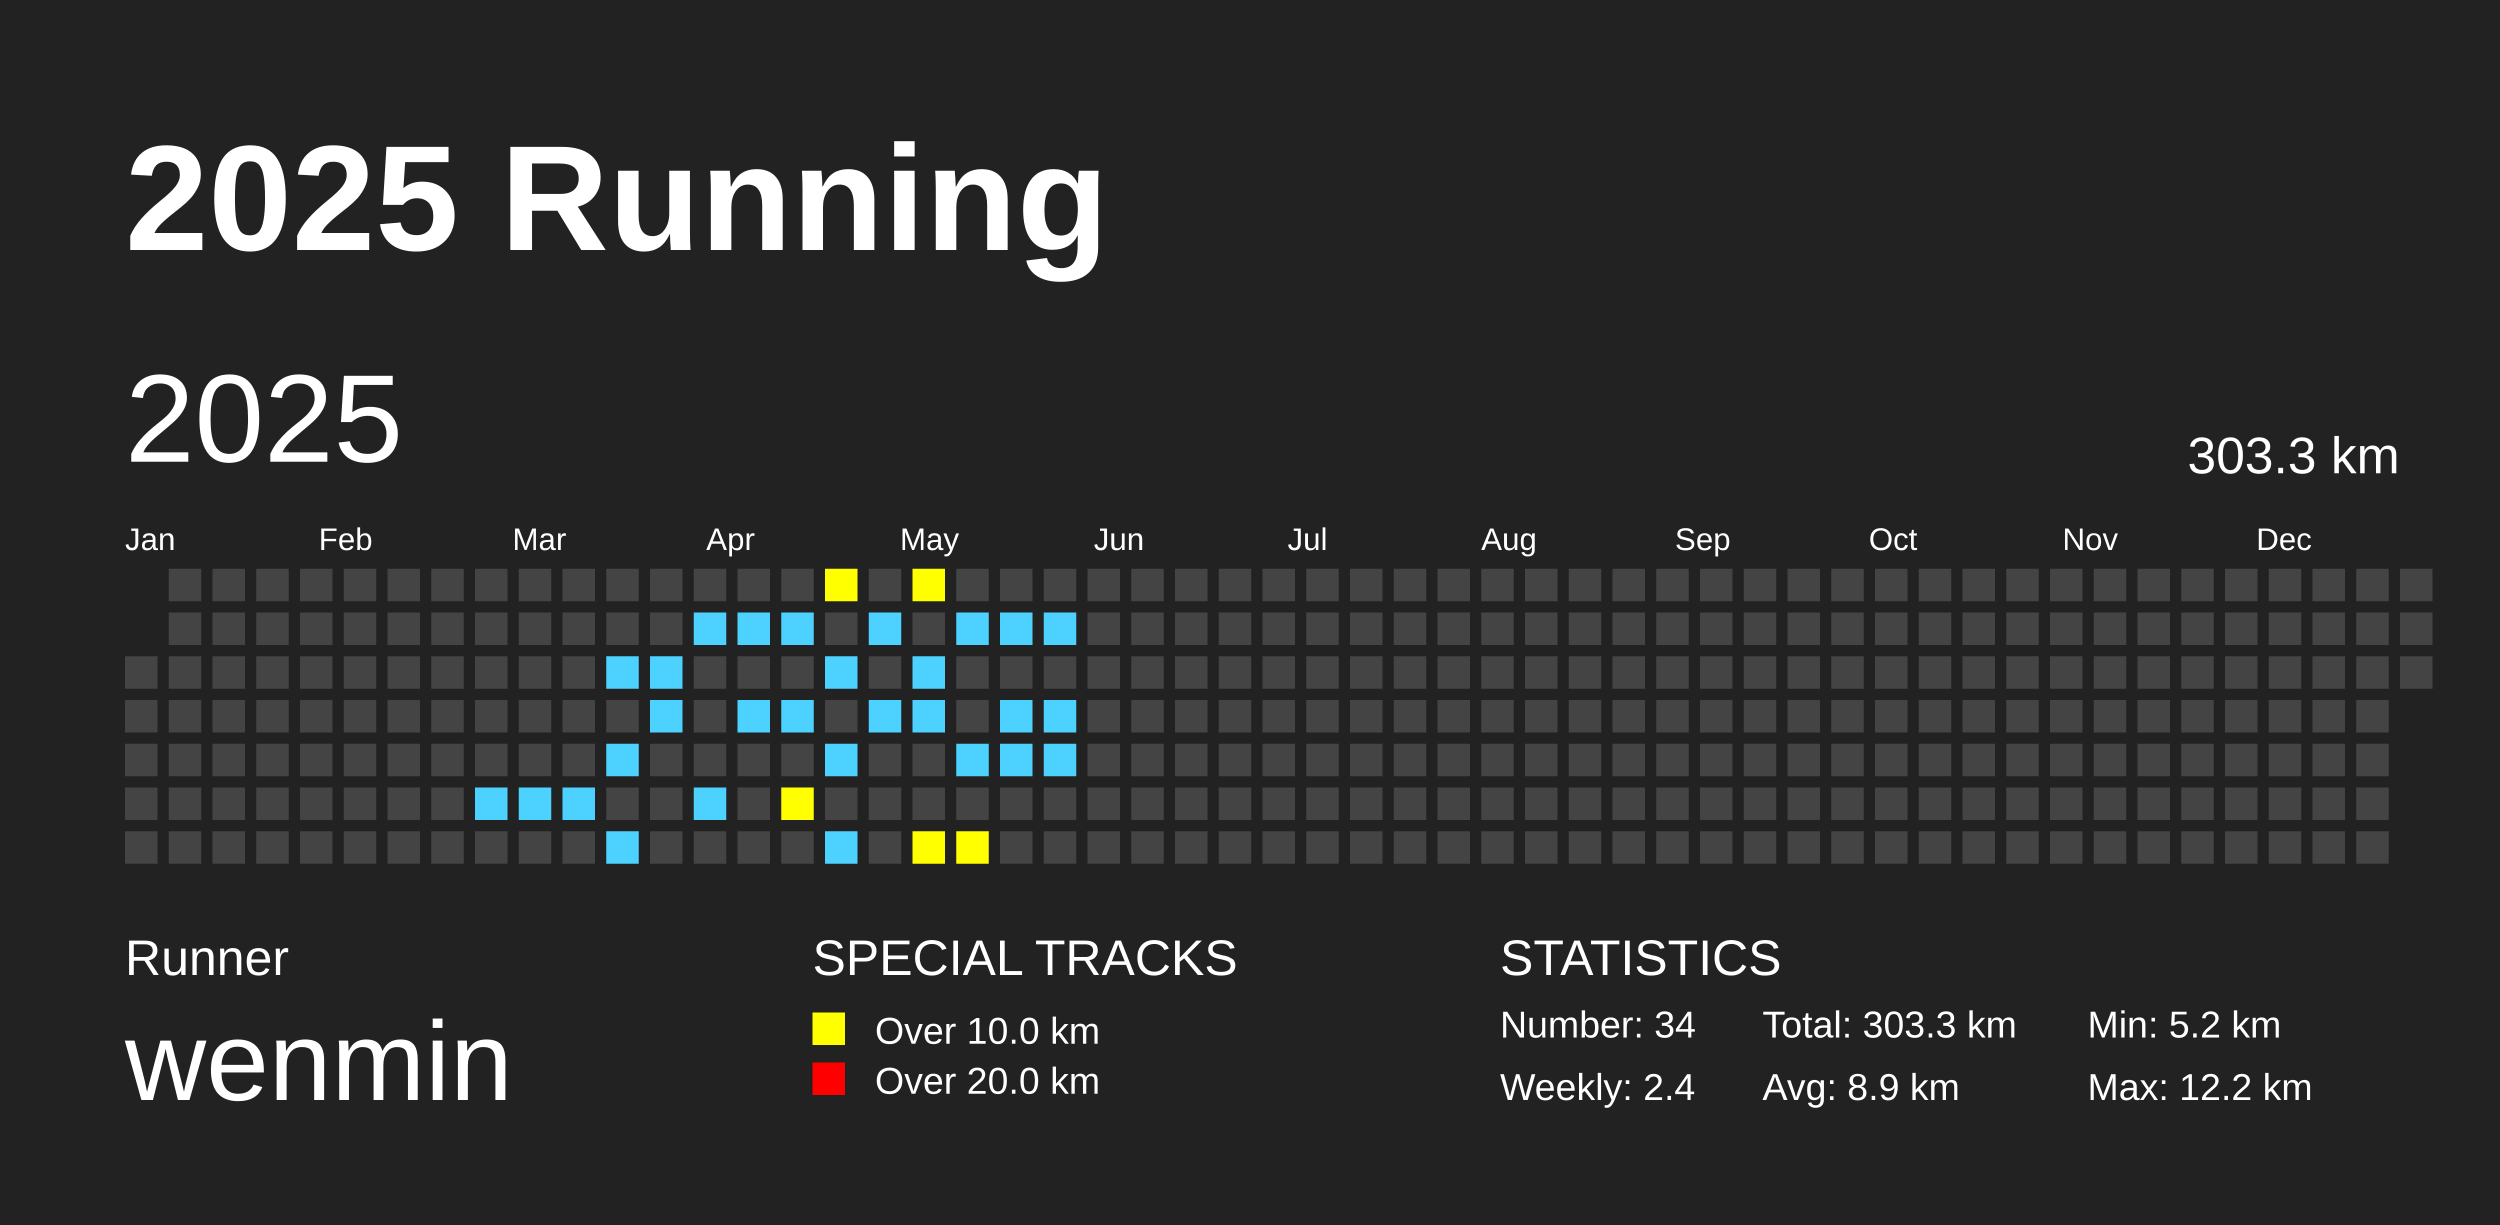
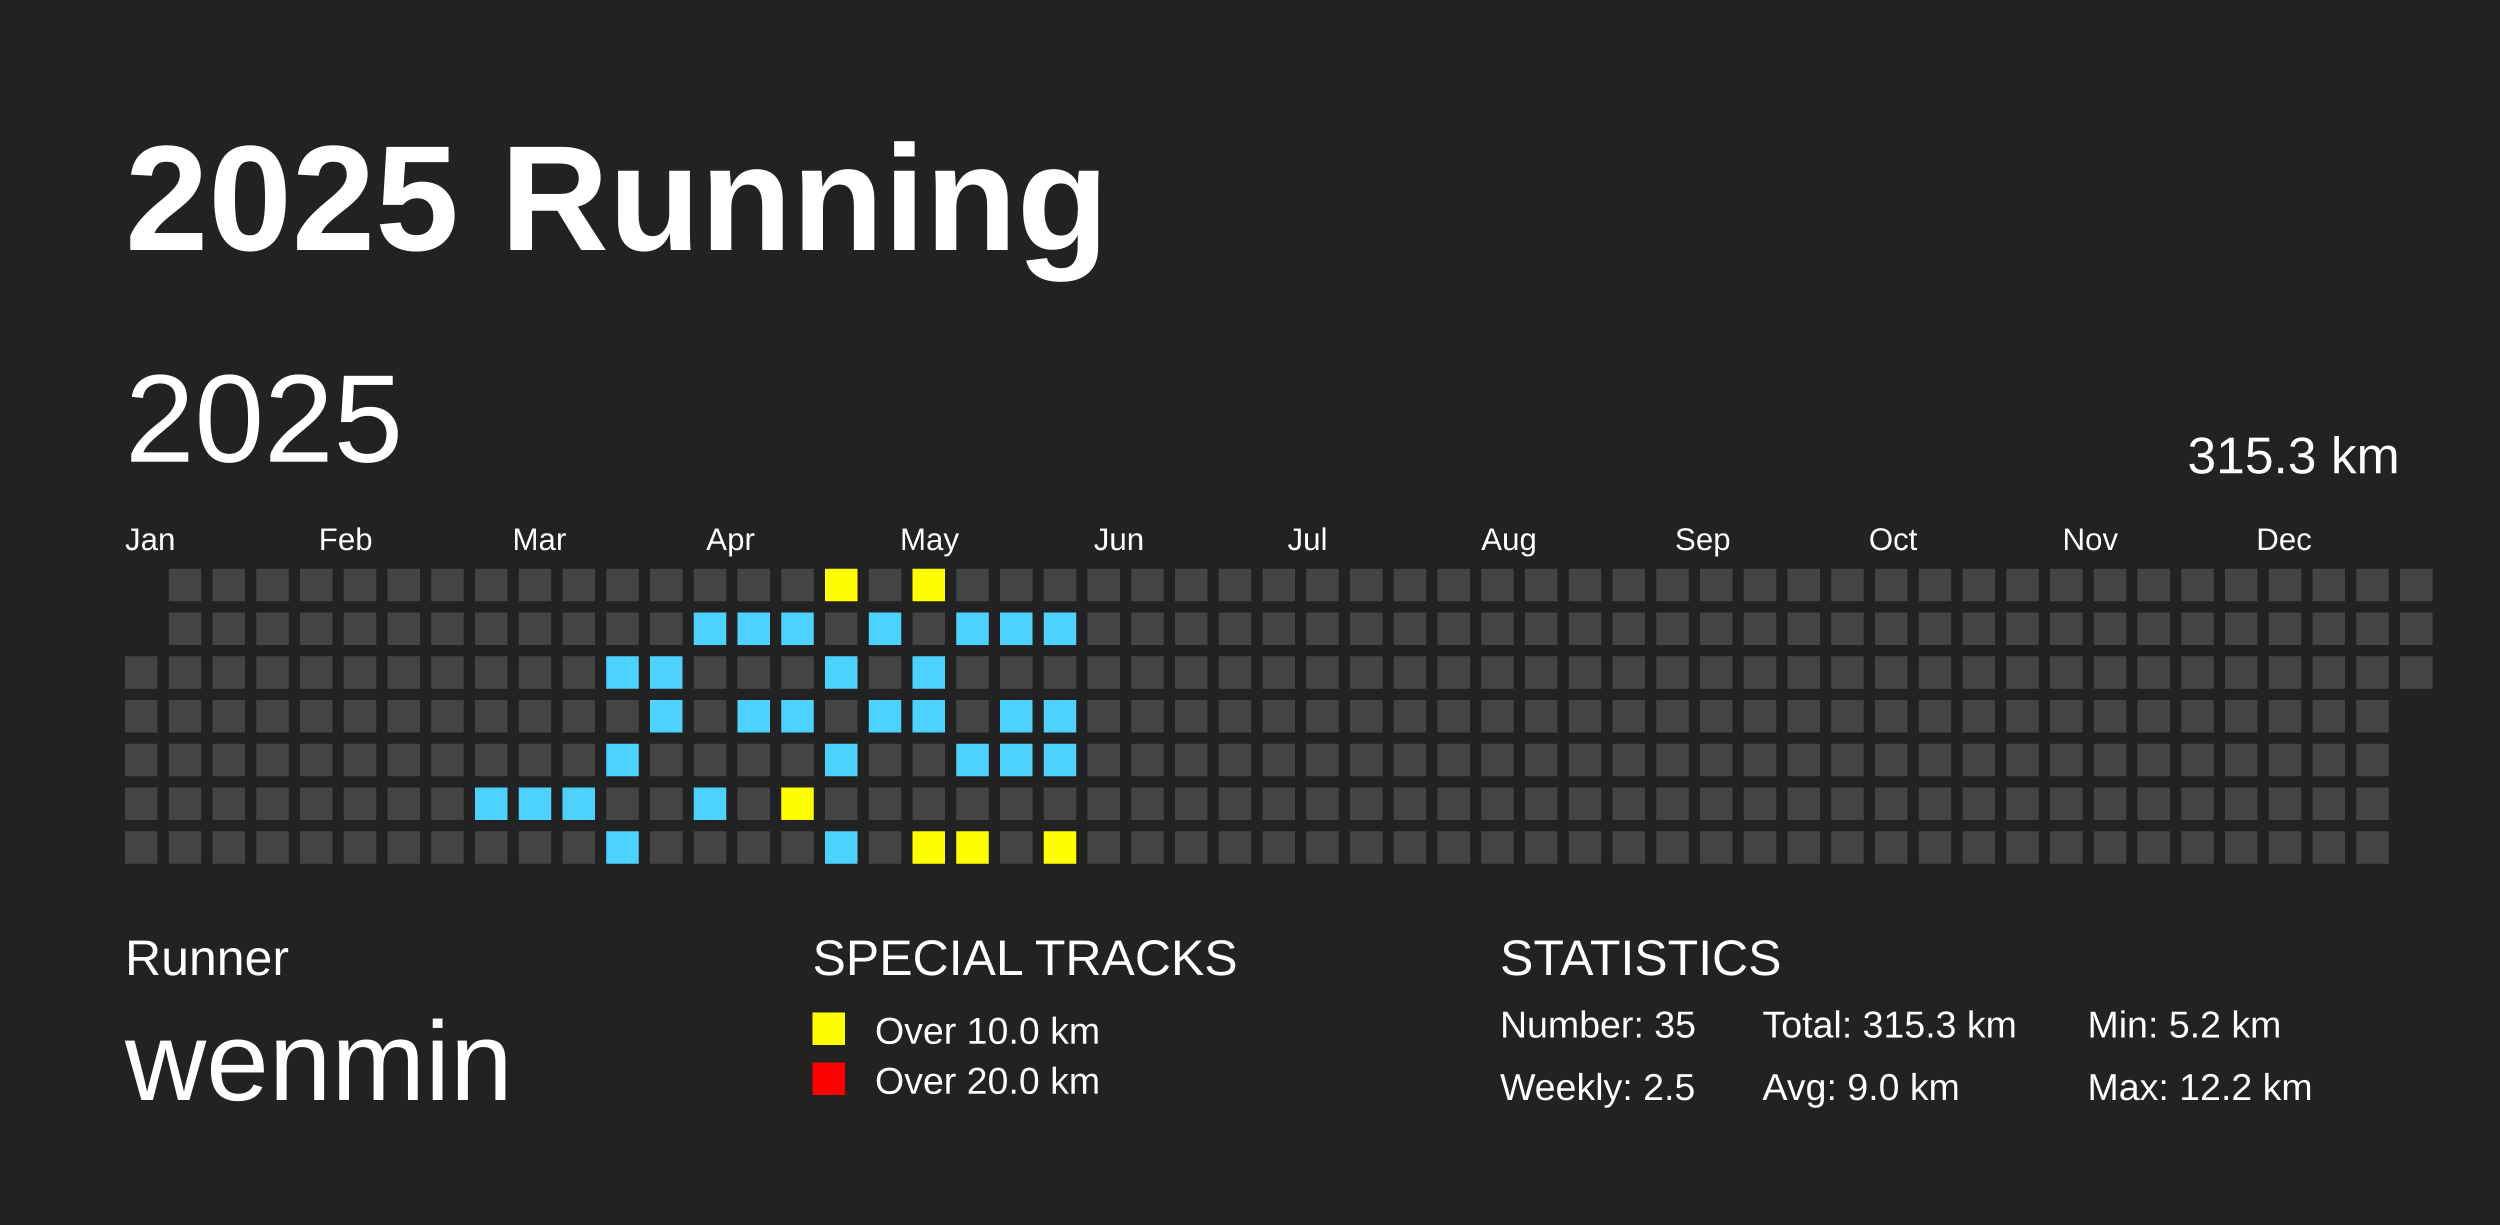
<svg xmlns="http://www.w3.org/2000/svg" baseProfile="full" height="98mm" version="1.1" viewBox="0,0,200,98" width="200mm">
  <defs />
  <rect fill="#222222" height="98" width="200" x="0" y="0" />
  <text fill="#FFFFFF" style="font-size:12px; font-family:Arial; font-weight:bold;" x="10" y="20">2025 Running</text>
  <text fill="#FFFFFF" style="font-size:4px; font-family:Arial" x="10" y="78">Runner</text>
  <text fill="#FFFFFF" style="font-size:9px; font-family:Arial" x="10" y="88">wenmin</text>
  <text fill="#FFFFFF" style="font-size:4px; font-family:Arial" x="65" y="78">SPECIAL TRACKS</text>
  <rect fill="yellow" height="2.6" width="2.6" x="65" y="81" />
  <text fill="#FFFFFF" style="font-size:3px; font-family:Arial" x="70" y="83.5">Over 10.0 km</text>
  <rect fill="red" height="2.6" width="2.6" x="65" y="85" />
  <text fill="#FFFFFF" style="font-size:3px; font-family:Arial" x="70" y="87.5">Over 20.0 km</text>
  <text fill="#FFFFFF" style="font-size:4px; font-family:Arial" x="120" y="78">STATISTICS</text>
-   <text fill="#FFFFFF" style="font-size:3px; font-family:Arial" x="120" y="83">Number: 34</text>
-   <text fill="#FFFFFF" style="font-size:3px; font-family:Arial" x="120" y="88">Weekly: 2.4</text>
-   <text fill="#FFFFFF" style="font-size:3px; font-family:Arial" x="141" y="83">Total: 303.3 km</text>
-   <text fill="#FFFFFF" style="font-size:3px; font-family:Arial" x="141" y="88">Avg: 8.9 km</text>
+   <text fill="#FFFFFF" style="font-size:3px; font-family:Arial" x="120" y="83">Number: 35</text>
+   <text fill="#FFFFFF" style="font-size:3px; font-family:Arial" x="120" y="88">Weekly: 2.5</text>
+   <text fill="#FFFFFF" style="font-size:3px; font-family:Arial" x="141" y="83">Total: 315.3 km</text>
+   <text fill="#FFFFFF" style="font-size:3px; font-family:Arial" x="141" y="88">Avg: 9.0 km</text>
  <text fill="#FFFFFF" style="font-size:3px; font-family:Arial" x="167" y="83">Min: 5.2 km</text>
  <text fill="#FFFFFF" style="font-size:3px; font-family:Arial" x="167" y="88">Max: 12.2 km</text>
  <text dominant-baseline="hanging" fill="#FFFFFF" style="font-size:10.0px; font-family:Arial;" x="10" y="30">2025</text>
-   <text dominant-baseline="hanging" fill="#FFFFFF" style="font-size:4.125px; font-family:Arial;" x="175" y="35">303.3 km</text>
+   <text dominant-baseline="hanging" fill="#FFFFFF" style="font-size:4.125px; font-family:Arial;" x="175" y="35">315.3 km</text>
  <text fill="#FFFFFF" style="font-size:2.5px; font-family:Arial" x="10.0" y="44">Jan</text>
  <text fill="#FFFFFF" style="font-size:2.5px; font-family:Arial" x="25.5" y="44">Feb</text>
  <text fill="#FFFFFF" style="font-size:2.5px; font-family:Arial" x="41.0" y="44">Mar</text>
  <text fill="#FFFFFF" style="font-size:2.5px; font-family:Arial" x="56.5" y="44">Apr</text>
  <text fill="#FFFFFF" style="font-size:2.5px; font-family:Arial" x="72.0" y="44">May</text>
  <text fill="#FFFFFF" style="font-size:2.5px; font-family:Arial" x="87.5" y="44">Jun</text>
  <text fill="#FFFFFF" style="font-size:2.5px; font-family:Arial" x="103.0" y="44">Jul</text>
  <text fill="#FFFFFF" style="font-size:2.5px; font-family:Arial" x="118.5" y="44">Aug</text>
  <text fill="#FFFFFF" style="font-size:2.5px; font-family:Arial" x="134.0" y="44">Sep</text>
  <text fill="#FFFFFF" style="font-size:2.5px; font-family:Arial" x="149.5" y="44">Oct</text>
  <text fill="#FFFFFF" style="font-size:2.5px; font-family:Arial" x="165.0" y="44">Nov</text>
  <text fill="#FFFFFF" style="font-size:2.5px; font-family:Arial" x="180.5" y="44">Dec</text>
  <rect fill="#444444" height="2.6" width="2.6" x="10.0" y="52.5" />
  <rect fill="#444444" height="2.6" width="2.6" x="10.0" y="56.0" />
  <rect fill="#444444" height="2.6" width="2.6" x="10.0" y="59.5" />
  <rect fill="#444444" height="2.6" width="2.6" x="10.0" y="63.0" />
  <rect fill="#444444" height="2.6" width="2.6" x="10.0" y="66.5" />
  <rect fill="#444444" height="2.6" width="2.6" x="13.5" y="45.5" />
  <rect fill="#444444" height="2.6" width="2.6" x="13.5" y="49.0" />
  <rect fill="#444444" height="2.6" width="2.6" x="13.5" y="52.5" />
  <rect fill="#444444" height="2.6" width="2.6" x="13.5" y="56.0" />
  <rect fill="#444444" height="2.6" width="2.6" x="13.5" y="59.5" />
  <rect fill="#444444" height="2.6" width="2.6" x="13.5" y="63.0" />
  <rect fill="#444444" height="2.6" width="2.6" x="13.5" y="66.5" />
  <rect fill="#444444" height="2.6" width="2.6" x="17.0" y="45.5" />
  <rect fill="#444444" height="2.6" width="2.6" x="17.0" y="49.0" />
  <rect fill="#444444" height="2.6" width="2.6" x="17.0" y="52.5" />
  <rect fill="#444444" height="2.6" width="2.6" x="17.0" y="56.0" />
  <rect fill="#444444" height="2.6" width="2.6" x="17.0" y="59.5" />
  <rect fill="#444444" height="2.6" width="2.6" x="17.0" y="63.0" />
  <rect fill="#444444" height="2.6" width="2.6" x="17.0" y="66.5" />
  <rect fill="#444444" height="2.6" width="2.6" x="20.5" y="45.5" />
  <rect fill="#444444" height="2.6" width="2.6" x="20.5" y="49.0" />
  <rect fill="#444444" height="2.6" width="2.6" x="20.5" y="52.5" />
  <rect fill="#444444" height="2.6" width="2.6" x="20.5" y="56.0" />
  <rect fill="#444444" height="2.6" width="2.6" x="20.5" y="59.5" />
  <rect fill="#444444" height="2.6" width="2.6" x="20.5" y="63.0" />
  <rect fill="#444444" height="2.6" width="2.6" x="20.5" y="66.5" />
  <rect fill="#444444" height="2.6" width="2.6" x="24.0" y="45.5" />
  <rect fill="#444444" height="2.6" width="2.6" x="24.0" y="49.0" />
  <rect fill="#444444" height="2.6" width="2.6" x="24.0" y="52.5" />
  <rect fill="#444444" height="2.6" width="2.6" x="24.0" y="56.0" />
  <rect fill="#444444" height="2.6" width="2.6" x="24.0" y="59.5" />
  <rect fill="#444444" height="2.6" width="2.6" x="24.0" y="63.0" />
  <rect fill="#444444" height="2.6" width="2.6" x="24.0" y="66.5" />
  <rect fill="#444444" height="2.6" width="2.6" x="27.5" y="45.5" />
  <rect fill="#444444" height="2.6" width="2.6" x="27.5" y="49.0" />
  <rect fill="#444444" height="2.6" width="2.6" x="27.5" y="52.5" />
  <rect fill="#444444" height="2.6" width="2.6" x="27.5" y="56.0" />
  <rect fill="#444444" height="2.6" width="2.6" x="27.5" y="59.5" />
  <rect fill="#444444" height="2.6" width="2.6" x="27.5" y="63.0" />
  <rect fill="#444444" height="2.6" width="2.6" x="27.5" y="66.5" />
  <rect fill="#444444" height="2.6" width="2.6" x="31.0" y="45.5" />
  <rect fill="#444444" height="2.6" width="2.6" x="31.0" y="49.0" />
  <rect fill="#444444" height="2.6" width="2.6" x="31.0" y="52.5" />
  <rect fill="#444444" height="2.6" width="2.6" x="31.0" y="56.0" />
  <rect fill="#444444" height="2.6" width="2.6" x="31.0" y="59.5" />
  <rect fill="#444444" height="2.6" width="2.6" x="31.0" y="63.0" />
  <rect fill="#444444" height="2.6" width="2.6" x="31.0" y="66.5" />
  <rect fill="#444444" height="2.6" width="2.6" x="34.5" y="45.5" />
  <rect fill="#444444" height="2.6" width="2.6" x="34.5" y="49.0" />
  <rect fill="#444444" height="2.6" width="2.6" x="34.5" y="52.5" />
  <rect fill="#444444" height="2.6" width="2.6" x="34.5" y="56.0" />
  <rect fill="#444444" height="2.6" width="2.6" x="34.5" y="59.5" />
  <rect fill="#444444" height="2.6" width="2.6" x="34.5" y="63.0" />
  <rect fill="#444444" height="2.6" width="2.6" x="34.5" y="66.5" />
  <rect fill="#444444" height="2.6" width="2.6" x="38.0" y="45.5" />
  <rect fill="#444444" height="2.6" width="2.6" x="38.0" y="49.0" />
  <rect fill="#444444" height="2.6" width="2.6" x="38.0" y="52.5" />
  <rect fill="#444444" height="2.6" width="2.6" x="38.0" y="56.0" />
  <rect fill="#444444" height="2.6" width="2.6" x="38.0" y="59.5" />
  <rect fill="#4DD2FF" height="2.6" width="2.6" x="38.0" y="63.0" />
  <rect fill="#444444" height="2.6" width="2.6" x="38.0" y="66.5" />
  <rect fill="#444444" height="2.6" width="2.6" x="41.5" y="45.5" />
  <rect fill="#444444" height="2.6" width="2.6" x="41.5" y="49.0" />
  <rect fill="#444444" height="2.6" width="2.6" x="41.5" y="52.5" />
  <rect fill="#444444" height="2.6" width="2.6" x="41.5" y="56.0" />
  <rect fill="#444444" height="2.6" width="2.6" x="41.5" y="59.5" />
  <rect fill="#4DD2FF" height="2.6" width="2.6" x="41.5" y="63.0" />
  <rect fill="#444444" height="2.6" width="2.6" x="41.5" y="66.5" />
  <rect fill="#444444" height="2.6" width="2.6" x="45.0" y="45.5" />
  <rect fill="#444444" height="2.6" width="2.6" x="45.0" y="49.0" />
  <rect fill="#444444" height="2.6" width="2.6" x="45.0" y="52.5" />
  <rect fill="#444444" height="2.6" width="2.6" x="45.0" y="56.0" />
  <rect fill="#444444" height="2.6" width="2.6" x="45.0" y="59.5" />
  <rect fill="#4DD2FF" height="2.6" width="2.6" x="45.0" y="63.0" />
  <rect fill="#444444" height="2.6" width="2.6" x="45.0" y="66.5" />
  <rect fill="#444444" height="2.6" width="2.6" x="48.5" y="45.5" />
  <rect fill="#444444" height="2.6" width="2.6" x="48.5" y="49.0" />
  <rect fill="#4DD2FF" height="2.6" width="2.6" x="48.5" y="52.5" />
  <rect fill="#444444" height="2.6" width="2.6" x="48.5" y="56.0" />
  <rect fill="#4DD2FF" height="2.6" width="2.6" x="48.5" y="59.5" />
  <rect fill="#444444" height="2.6" width="2.6" x="48.5" y="63.0" />
  <rect fill="#4DD2FF" height="2.6" width="2.6" x="48.5" y="66.5" />
  <rect fill="#444444" height="2.6" width="2.6" x="52.0" y="45.5" />
  <rect fill="#444444" height="2.6" width="2.6" x="52.0" y="49.0" />
  <rect fill="#4DD2FF" height="2.6" width="2.6" x="52.0" y="52.5" />
  <rect fill="#4DD2FF" height="2.6" width="2.6" x="52.0" y="56.0" />
  <rect fill="#444444" height="2.6" width="2.6" x="52.0" y="59.5" />
  <rect fill="#444444" height="2.6" width="2.6" x="52.0" y="63.0" />
  <rect fill="#444444" height="2.6" width="2.6" x="52.0" y="66.5" />
  <rect fill="#444444" height="2.6" width="2.6" x="55.5" y="45.5" />
  <rect fill="#4DD2FF" height="2.6" width="2.6" x="55.5" y="49.0" />
  <rect fill="#444444" height="2.6" width="2.6" x="55.5" y="52.5" />
  <rect fill="#444444" height="2.6" width="2.6" x="55.5" y="56.0" />
  <rect fill="#444444" height="2.6" width="2.6" x="55.5" y="59.5" />
  <rect fill="#4DD2FF" height="2.6" width="2.6" x="55.5" y="63.0" />
  <rect fill="#444444" height="2.6" width="2.6" x="55.5" y="66.5" />
  <rect fill="#444444" height="2.6" width="2.6" x="59.0" y="45.5" />
  <rect fill="#4DD2FF" height="2.6" width="2.6" x="59.0" y="49.0" />
  <rect fill="#444444" height="2.6" width="2.6" x="59.0" y="52.5" />
  <rect fill="#4DD2FF" height="2.6" width="2.6" x="59.0" y="56.0" />
  <rect fill="#444444" height="2.6" width="2.6" x="59.0" y="59.5" />
  <rect fill="#444444" height="2.6" width="2.6" x="59.0" y="63.0" />
  <rect fill="#444444" height="2.6" width="2.6" x="59.0" y="66.5" />
  <rect fill="#444444" height="2.6" width="2.6" x="62.5" y="45.5" />
  <rect fill="#4DD2FF" height="2.6" width="2.6" x="62.5" y="49.0" />
  <rect fill="#444444" height="2.6" width="2.6" x="62.5" y="52.5" />
  <rect fill="#4DD2FF" height="2.6" width="2.6" x="62.5" y="56.0" />
  <rect fill="#444444" height="2.6" width="2.6" x="62.5" y="59.5" />
  <rect fill="yellow" height="2.6" width="2.6" x="62.5" y="63.0" />
  <rect fill="#444444" height="2.6" width="2.6" x="62.5" y="66.5" />
  <rect fill="yellow" height="2.6" width="2.6" x="66.0" y="45.5" />
  <rect fill="#444444" height="2.6" width="2.6" x="66.0" y="49.0" />
  <rect fill="#4DD2FF" height="2.6" width="2.6" x="66.0" y="52.5" />
  <rect fill="#444444" height="2.6" width="2.6" x="66.0" y="56.0" />
  <rect fill="#4DD2FF" height="2.6" width="2.6" x="66.0" y="59.5" />
  <rect fill="#444444" height="2.6" width="2.6" x="66.0" y="63.0" />
  <rect fill="#4DD2FF" height="2.6" width="2.6" x="66.0" y="66.5" />
  <rect fill="#444444" height="2.6" width="2.6" x="69.5" y="45.5" />
  <rect fill="#4DD2FF" height="2.6" width="2.6" x="69.5" y="49.0" />
  <rect fill="#444444" height="2.6" width="2.6" x="69.5" y="52.5" />
  <rect fill="#4DD2FF" height="2.6" width="2.6" x="69.5" y="56.0" />
  <rect fill="#444444" height="2.6" width="2.6" x="69.5" y="59.5" />
  <rect fill="#444444" height="2.6" width="2.6" x="69.5" y="63.0" />
  <rect fill="#444444" height="2.6" width="2.6" x="69.5" y="66.5" />
  <rect fill="yellow" height="2.6" width="2.6" x="73.0" y="45.5" />
  <rect fill="#444444" height="2.6" width="2.6" x="73.0" y="49.0" />
  <rect fill="#4DD2FF" height="2.6" width="2.6" x="73.0" y="52.5" />
  <rect fill="#4DD2FF" height="2.6" width="2.6" x="73.0" y="56.0" />
  <rect fill="#444444" height="2.6" width="2.6" x="73.0" y="59.5" />
  <rect fill="#444444" height="2.6" width="2.6" x="73.0" y="63.0" />
  <rect fill="yellow" height="2.6" width="2.6" x="73.0" y="66.5" />
  <rect fill="#444444" height="2.6" width="2.6" x="76.5" y="45.5" />
  <rect fill="#4DD2FF" height="2.6" width="2.6" x="76.5" y="49.0" />
  <rect fill="#444444" height="2.6" width="2.6" x="76.5" y="52.5" />
  <rect fill="#444444" height="2.6" width="2.6" x="76.5" y="56.0" />
  <rect fill="#4DD2FF" height="2.6" width="2.6" x="76.5" y="59.5" />
  <rect fill="#444444" height="2.6" width="2.6" x="76.5" y="63.0" />
  <rect fill="yellow" height="2.6" width="2.6" x="76.5" y="66.5" />
  <rect fill="#444444" height="2.6" width="2.6" x="80.0" y="45.5" />
  <rect fill="#4DD2FF" height="2.6" width="2.6" x="80.0" y="49.0" />
  <rect fill="#444444" height="2.6" width="2.6" x="80.0" y="52.5" />
  <rect fill="#4DD2FF" height="2.6" width="2.6" x="80.0" y="56.0" />
  <rect fill="#4DD2FF" height="2.6" width="2.6" x="80.0" y="59.5" />
  <rect fill="#444444" height="2.6" width="2.6" x="80.0" y="63.0" />
  <rect fill="#444444" height="2.6" width="2.6" x="80.0" y="66.5" />
  <rect fill="#444444" height="2.6" width="2.6" x="83.5" y="45.5" />
  <rect fill="#4DD2FF" height="2.6" width="2.6" x="83.5" y="49.0" />
  <rect fill="#444444" height="2.6" width="2.6" x="83.5" y="52.5" />
  <rect fill="#4DD2FF" height="2.6" width="2.6" x="83.5" y="56.0" />
  <rect fill="#4DD2FF" height="2.6" width="2.6" x="83.5" y="59.5" />
  <rect fill="#444444" height="2.6" width="2.6" x="83.5" y="63.0" />
-   <rect fill="#444444" height="2.6" width="2.6" x="83.5" y="66.5" />
+   <rect fill="yellow" height="2.6" width="2.6" x="83.5" y="66.5" />
  <rect fill="#444444" height="2.6" width="2.6" x="87.0" y="45.5" />
  <rect fill="#444444" height="2.6" width="2.6" x="87.0" y="49.0" />
  <rect fill="#444444" height="2.6" width="2.6" x="87.0" y="52.5" />
  <rect fill="#444444" height="2.6" width="2.6" x="87.0" y="56.0" />
  <rect fill="#444444" height="2.6" width="2.6" x="87.0" y="59.5" />
  <rect fill="#444444" height="2.6" width="2.6" x="87.0" y="63.0" />
  <rect fill="#444444" height="2.6" width="2.6" x="87.0" y="66.5" />
  <rect fill="#444444" height="2.6" width="2.6" x="90.5" y="45.5" />
  <rect fill="#444444" height="2.6" width="2.6" x="90.5" y="49.0" />
  <rect fill="#444444" height="2.6" width="2.6" x="90.5" y="52.5" />
  <rect fill="#444444" height="2.6" width="2.6" x="90.5" y="56.0" />
  <rect fill="#444444" height="2.6" width="2.6" x="90.5" y="59.5" />
  <rect fill="#444444" height="2.6" width="2.6" x="90.5" y="63.0" />
  <rect fill="#444444" height="2.6" width="2.6" x="90.5" y="66.5" />
  <rect fill="#444444" height="2.6" width="2.6" x="94.0" y="45.5" />
  <rect fill="#444444" height="2.6" width="2.6" x="94.0" y="49.0" />
  <rect fill="#444444" height="2.6" width="2.6" x="94.0" y="52.5" />
  <rect fill="#444444" height="2.6" width="2.6" x="94.0" y="56.0" />
  <rect fill="#444444" height="2.6" width="2.6" x="94.0" y="59.5" />
  <rect fill="#444444" height="2.6" width="2.6" x="94.0" y="63.0" />
  <rect fill="#444444" height="2.6" width="2.6" x="94.0" y="66.5" />
  <rect fill="#444444" height="2.6" width="2.6" x="97.5" y="45.5" />
  <rect fill="#444444" height="2.6" width="2.6" x="97.5" y="49.0" />
  <rect fill="#444444" height="2.6" width="2.6" x="97.5" y="52.5" />
  <rect fill="#444444" height="2.6" width="2.6" x="97.5" y="56.0" />
  <rect fill="#444444" height="2.6" width="2.6" x="97.5" y="59.5" />
  <rect fill="#444444" height="2.6" width="2.6" x="97.5" y="63.0" />
  <rect fill="#444444" height="2.6" width="2.6" x="97.5" y="66.5" />
  <rect fill="#444444" height="2.6" width="2.6" x="101.0" y="45.5" />
  <rect fill="#444444" height="2.6" width="2.6" x="101.0" y="49.0" />
  <rect fill="#444444" height="2.6" width="2.6" x="101.0" y="52.5" />
  <rect fill="#444444" height="2.6" width="2.6" x="101.0" y="56.0" />
  <rect fill="#444444" height="2.6" width="2.6" x="101.0" y="59.5" />
  <rect fill="#444444" height="2.6" width="2.6" x="101.0" y="63.0" />
  <rect fill="#444444" height="2.6" width="2.6" x="101.0" y="66.5" />
  <rect fill="#444444" height="2.6" width="2.6" x="104.5" y="45.5" />
  <rect fill="#444444" height="2.6" width="2.6" x="104.5" y="49.0" />
  <rect fill="#444444" height="2.6" width="2.6" x="104.5" y="52.5" />
  <rect fill="#444444" height="2.6" width="2.6" x="104.5" y="56.0" />
  <rect fill="#444444" height="2.6" width="2.6" x="104.5" y="59.5" />
  <rect fill="#444444" height="2.6" width="2.6" x="104.5" y="63.0" />
  <rect fill="#444444" height="2.6" width="2.6" x="104.5" y="66.5" />
  <rect fill="#444444" height="2.6" width="2.6" x="108.0" y="45.5" />
  <rect fill="#444444" height="2.6" width="2.6" x="108.0" y="49.0" />
  <rect fill="#444444" height="2.6" width="2.6" x="108.0" y="52.5" />
  <rect fill="#444444" height="2.6" width="2.6" x="108.0" y="56.0" />
  <rect fill="#444444" height="2.6" width="2.6" x="108.0" y="59.5" />
  <rect fill="#444444" height="2.6" width="2.6" x="108.0" y="63.0" />
  <rect fill="#444444" height="2.6" width="2.6" x="108.0" y="66.5" />
  <rect fill="#444444" height="2.6" width="2.6" x="111.5" y="45.5" />
  <rect fill="#444444" height="2.6" width="2.6" x="111.5" y="49.0" />
  <rect fill="#444444" height="2.6" width="2.6" x="111.5" y="52.5" />
  <rect fill="#444444" height="2.6" width="2.6" x="111.5" y="56.0" />
  <rect fill="#444444" height="2.6" width="2.6" x="111.5" y="59.5" />
  <rect fill="#444444" height="2.6" width="2.6" x="111.5" y="63.0" />
  <rect fill="#444444" height="2.6" width="2.6" x="111.5" y="66.5" />
  <rect fill="#444444" height="2.6" width="2.6" x="115.0" y="45.5" />
  <rect fill="#444444" height="2.6" width="2.6" x="115.0" y="49.0" />
  <rect fill="#444444" height="2.6" width="2.6" x="115.0" y="52.5" />
  <rect fill="#444444" height="2.6" width="2.6" x="115.0" y="56.0" />
  <rect fill="#444444" height="2.6" width="2.6" x="115.0" y="59.5" />
  <rect fill="#444444" height="2.6" width="2.6" x="115.0" y="63.0" />
  <rect fill="#444444" height="2.6" width="2.6" x="115.0" y="66.5" />
  <rect fill="#444444" height="2.6" width="2.6" x="118.5" y="45.5" />
  <rect fill="#444444" height="2.6" width="2.6" x="118.5" y="49.0" />
  <rect fill="#444444" height="2.6" width="2.6" x="118.5" y="52.5" />
  <rect fill="#444444" height="2.6" width="2.6" x="118.5" y="56.0" />
  <rect fill="#444444" height="2.6" width="2.6" x="118.5" y="59.5" />
  <rect fill="#444444" height="2.6" width="2.6" x="118.5" y="63.0" />
  <rect fill="#444444" height="2.6" width="2.6" x="118.5" y="66.5" />
  <rect fill="#444444" height="2.6" width="2.6" x="122.0" y="45.5" />
  <rect fill="#444444" height="2.6" width="2.6" x="122.0" y="49.0" />
  <rect fill="#444444" height="2.6" width="2.6" x="122.0" y="52.5" />
  <rect fill="#444444" height="2.6" width="2.6" x="122.0" y="56.0" />
  <rect fill="#444444" height="2.6" width="2.6" x="122.0" y="59.5" />
  <rect fill="#444444" height="2.6" width="2.6" x="122.0" y="63.0" />
  <rect fill="#444444" height="2.6" width="2.6" x="122.0" y="66.5" />
  <rect fill="#444444" height="2.6" width="2.6" x="125.5" y="45.5" />
  <rect fill="#444444" height="2.6" width="2.6" x="125.5" y="49.0" />
  <rect fill="#444444" height="2.6" width="2.6" x="125.5" y="52.5" />
  <rect fill="#444444" height="2.6" width="2.6" x="125.5" y="56.0" />
  <rect fill="#444444" height="2.6" width="2.6" x="125.5" y="59.5" />
  <rect fill="#444444" height="2.6" width="2.6" x="125.5" y="63.0" />
  <rect fill="#444444" height="2.6" width="2.6" x="125.5" y="66.5" />
  <rect fill="#444444" height="2.6" width="2.6" x="129.0" y="45.5" />
  <rect fill="#444444" height="2.6" width="2.6" x="129.0" y="49.0" />
  <rect fill="#444444" height="2.6" width="2.6" x="129.0" y="52.5" />
  <rect fill="#444444" height="2.6" width="2.6" x="129.0" y="56.0" />
  <rect fill="#444444" height="2.6" width="2.6" x="129.0" y="59.5" />
  <rect fill="#444444" height="2.6" width="2.6" x="129.0" y="63.0" />
  <rect fill="#444444" height="2.6" width="2.6" x="129.0" y="66.5" />
  <rect fill="#444444" height="2.6" width="2.6" x="132.5" y="45.5" />
  <rect fill="#444444" height="2.6" width="2.6" x="132.5" y="49.0" />
  <rect fill="#444444" height="2.6" width="2.6" x="132.5" y="52.5" />
  <rect fill="#444444" height="2.6" width="2.6" x="132.5" y="56.0" />
  <rect fill="#444444" height="2.6" width="2.6" x="132.5" y="59.5" />
  <rect fill="#444444" height="2.6" width="2.6" x="132.5" y="63.0" />
  <rect fill="#444444" height="2.6" width="2.6" x="132.5" y="66.5" />
  <rect fill="#444444" height="2.6" width="2.6" x="136.0" y="45.5" />
  <rect fill="#444444" height="2.6" width="2.6" x="136.0" y="49.0" />
  <rect fill="#444444" height="2.6" width="2.6" x="136.0" y="52.5" />
  <rect fill="#444444" height="2.6" width="2.6" x="136.0" y="56.0" />
  <rect fill="#444444" height="2.6" width="2.6" x="136.0" y="59.5" />
  <rect fill="#444444" height="2.6" width="2.6" x="136.0" y="63.0" />
  <rect fill="#444444" height="2.6" width="2.6" x="136.0" y="66.5" />
  <rect fill="#444444" height="2.6" width="2.6" x="139.5" y="45.5" />
  <rect fill="#444444" height="2.6" width="2.6" x="139.5" y="49.0" />
  <rect fill="#444444" height="2.6" width="2.6" x="139.5" y="52.5" />
  <rect fill="#444444" height="2.6" width="2.6" x="139.5" y="56.0" />
  <rect fill="#444444" height="2.6" width="2.6" x="139.5" y="59.5" />
  <rect fill="#444444" height="2.6" width="2.6" x="139.5" y="63.0" />
  <rect fill="#444444" height="2.6" width="2.6" x="139.5" y="66.5" />
  <rect fill="#444444" height="2.6" width="2.6" x="143.0" y="45.5" />
  <rect fill="#444444" height="2.6" width="2.6" x="143.0" y="49.0" />
  <rect fill="#444444" height="2.6" width="2.6" x="143.0" y="52.5" />
  <rect fill="#444444" height="2.6" width="2.6" x="143.0" y="56.0" />
  <rect fill="#444444" height="2.6" width="2.6" x="143.0" y="59.5" />
  <rect fill="#444444" height="2.6" width="2.6" x="143.0" y="63.0" />
  <rect fill="#444444" height="2.6" width="2.6" x="143.0" y="66.5" />
  <rect fill="#444444" height="2.6" width="2.6" x="146.5" y="45.5" />
  <rect fill="#444444" height="2.6" width="2.6" x="146.5" y="49.0" />
  <rect fill="#444444" height="2.6" width="2.6" x="146.5" y="52.5" />
  <rect fill="#444444" height="2.6" width="2.6" x="146.5" y="56.0" />
  <rect fill="#444444" height="2.6" width="2.6" x="146.5" y="59.5" />
  <rect fill="#444444" height="2.6" width="2.6" x="146.5" y="63.0" />
  <rect fill="#444444" height="2.6" width="2.6" x="146.5" y="66.5" />
  <rect fill="#444444" height="2.6" width="2.6" x="150.0" y="45.5" />
  <rect fill="#444444" height="2.6" width="2.6" x="150.0" y="49.0" />
  <rect fill="#444444" height="2.6" width="2.6" x="150.0" y="52.5" />
  <rect fill="#444444" height="2.6" width="2.6" x="150.0" y="56.0" />
  <rect fill="#444444" height="2.6" width="2.6" x="150.0" y="59.5" />
  <rect fill="#444444" height="2.6" width="2.6" x="150.0" y="63.0" />
  <rect fill="#444444" height="2.6" width="2.6" x="150.0" y="66.5" />
  <rect fill="#444444" height="2.6" width="2.6" x="153.5" y="45.5" />
  <rect fill="#444444" height="2.6" width="2.6" x="153.5" y="49.0" />
  <rect fill="#444444" height="2.6" width="2.6" x="153.5" y="52.5" />
  <rect fill="#444444" height="2.6" width="2.6" x="153.5" y="56.0" />
  <rect fill="#444444" height="2.6" width="2.6" x="153.5" y="59.5" />
  <rect fill="#444444" height="2.6" width="2.6" x="153.5" y="63.0" />
  <rect fill="#444444" height="2.6" width="2.6" x="153.5" y="66.5" />
  <rect fill="#444444" height="2.6" width="2.6" x="157.0" y="45.5" />
  <rect fill="#444444" height="2.6" width="2.6" x="157.0" y="49.0" />
  <rect fill="#444444" height="2.6" width="2.6" x="157.0" y="52.5" />
  <rect fill="#444444" height="2.6" width="2.6" x="157.0" y="56.0" />
  <rect fill="#444444" height="2.6" width="2.6" x="157.0" y="59.5" />
  <rect fill="#444444" height="2.6" width="2.6" x="157.0" y="63.0" />
  <rect fill="#444444" height="2.6" width="2.6" x="157.0" y="66.5" />
  <rect fill="#444444" height="2.6" width="2.6" x="160.5" y="45.5" />
  <rect fill="#444444" height="2.6" width="2.6" x="160.5" y="49.0" />
  <rect fill="#444444" height="2.6" width="2.6" x="160.5" y="52.5" />
  <rect fill="#444444" height="2.6" width="2.6" x="160.5" y="56.0" />
  <rect fill="#444444" height="2.6" width="2.6" x="160.5" y="59.5" />
  <rect fill="#444444" height="2.6" width="2.6" x="160.5" y="63.0" />
  <rect fill="#444444" height="2.6" width="2.6" x="160.5" y="66.5" />
  <rect fill="#444444" height="2.6" width="2.6" x="164.0" y="45.5" />
  <rect fill="#444444" height="2.6" width="2.6" x="164.0" y="49.0" />
  <rect fill="#444444" height="2.6" width="2.6" x="164.0" y="52.5" />
  <rect fill="#444444" height="2.6" width="2.6" x="164.0" y="56.0" />
  <rect fill="#444444" height="2.6" width="2.6" x="164.0" y="59.5" />
  <rect fill="#444444" height="2.6" width="2.6" x="164.0" y="63.0" />
  <rect fill="#444444" height="2.6" width="2.6" x="164.0" y="66.5" />
  <rect fill="#444444" height="2.6" width="2.6" x="167.5" y="45.5" />
  <rect fill="#444444" height="2.6" width="2.6" x="167.5" y="49.0" />
  <rect fill="#444444" height="2.6" width="2.6" x="167.5" y="52.5" />
  <rect fill="#444444" height="2.6" width="2.6" x="167.5" y="56.0" />
  <rect fill="#444444" height="2.6" width="2.6" x="167.5" y="59.5" />
  <rect fill="#444444" height="2.6" width="2.6" x="167.5" y="63.0" />
  <rect fill="#444444" height="2.6" width="2.6" x="167.5" y="66.5" />
  <rect fill="#444444" height="2.6" width="2.6" x="171.0" y="45.5" />
  <rect fill="#444444" height="2.6" width="2.6" x="171.0" y="49.0" />
  <rect fill="#444444" height="2.6" width="2.6" x="171.0" y="52.5" />
  <rect fill="#444444" height="2.6" width="2.6" x="171.0" y="56.0" />
  <rect fill="#444444" height="2.6" width="2.6" x="171.0" y="59.5" />
  <rect fill="#444444" height="2.6" width="2.6" x="171.0" y="63.0" />
  <rect fill="#444444" height="2.6" width="2.6" x="171.0" y="66.5" />
  <rect fill="#444444" height="2.6" width="2.6" x="174.5" y="45.5" />
  <rect fill="#444444" height="2.6" width="2.6" x="174.5" y="49.0" />
  <rect fill="#444444" height="2.6" width="2.6" x="174.5" y="52.5" />
  <rect fill="#444444" height="2.6" width="2.6" x="174.5" y="56.0" />
  <rect fill="#444444" height="2.6" width="2.6" x="174.5" y="59.5" />
  <rect fill="#444444" height="2.6" width="2.6" x="174.5" y="63.0" />
  <rect fill="#444444" height="2.6" width="2.6" x="174.5" y="66.5" />
  <rect fill="#444444" height="2.6" width="2.6" x="178.0" y="45.5" />
  <rect fill="#444444" height="2.6" width="2.6" x="178.0" y="49.0" />
  <rect fill="#444444" height="2.6" width="2.6" x="178.0" y="52.5" />
  <rect fill="#444444" height="2.6" width="2.6" x="178.0" y="56.0" />
  <rect fill="#444444" height="2.6" width="2.6" x="178.0" y="59.5" />
  <rect fill="#444444" height="2.6" width="2.6" x="178.0" y="63.0" />
  <rect fill="#444444" height="2.6" width="2.6" x="178.0" y="66.5" />
  <rect fill="#444444" height="2.6" width="2.6" x="181.5" y="45.5" />
  <rect fill="#444444" height="2.6" width="2.6" x="181.5" y="49.0" />
  <rect fill="#444444" height="2.6" width="2.6" x="181.5" y="52.5" />
  <rect fill="#444444" height="2.6" width="2.6" x="181.5" y="56.0" />
  <rect fill="#444444" height="2.6" width="2.6" x="181.5" y="59.5" />
  <rect fill="#444444" height="2.6" width="2.6" x="181.5" y="63.0" />
  <rect fill="#444444" height="2.6" width="2.6" x="181.5" y="66.5" />
  <rect fill="#444444" height="2.6" width="2.6" x="185.0" y="45.5" />
  <rect fill="#444444" height="2.6" width="2.6" x="185.0" y="49.0" />
  <rect fill="#444444" height="2.6" width="2.6" x="185.0" y="52.5" />
  <rect fill="#444444" height="2.6" width="2.6" x="185.0" y="56.0" />
  <rect fill="#444444" height="2.6" width="2.6" x="185.0" y="59.5" />
  <rect fill="#444444" height="2.6" width="2.6" x="185.0" y="63.0" />
  <rect fill="#444444" height="2.6" width="2.6" x="185.0" y="66.5" />
  <rect fill="#444444" height="2.6" width="2.6" x="188.5" y="45.5" />
  <rect fill="#444444" height="2.6" width="2.6" x="188.5" y="49.0" />
  <rect fill="#444444" height="2.6" width="2.6" x="188.5" y="52.5" />
  <rect fill="#444444" height="2.6" width="2.6" x="188.5" y="56.0" />
  <rect fill="#444444" height="2.6" width="2.6" x="188.5" y="59.5" />
  <rect fill="#444444" height="2.6" width="2.6" x="188.5" y="63.0" />
  <rect fill="#444444" height="2.6" width="2.6" x="188.5" y="66.5" />
  <rect fill="#444444" height="2.6" width="2.6" x="192.0" y="45.5" />
  <rect fill="#444444" height="2.6" width="2.6" x="192.0" y="49.0" />
  <rect fill="#444444" height="2.6" width="2.6" x="192.0" y="52.5" />
</svg>
